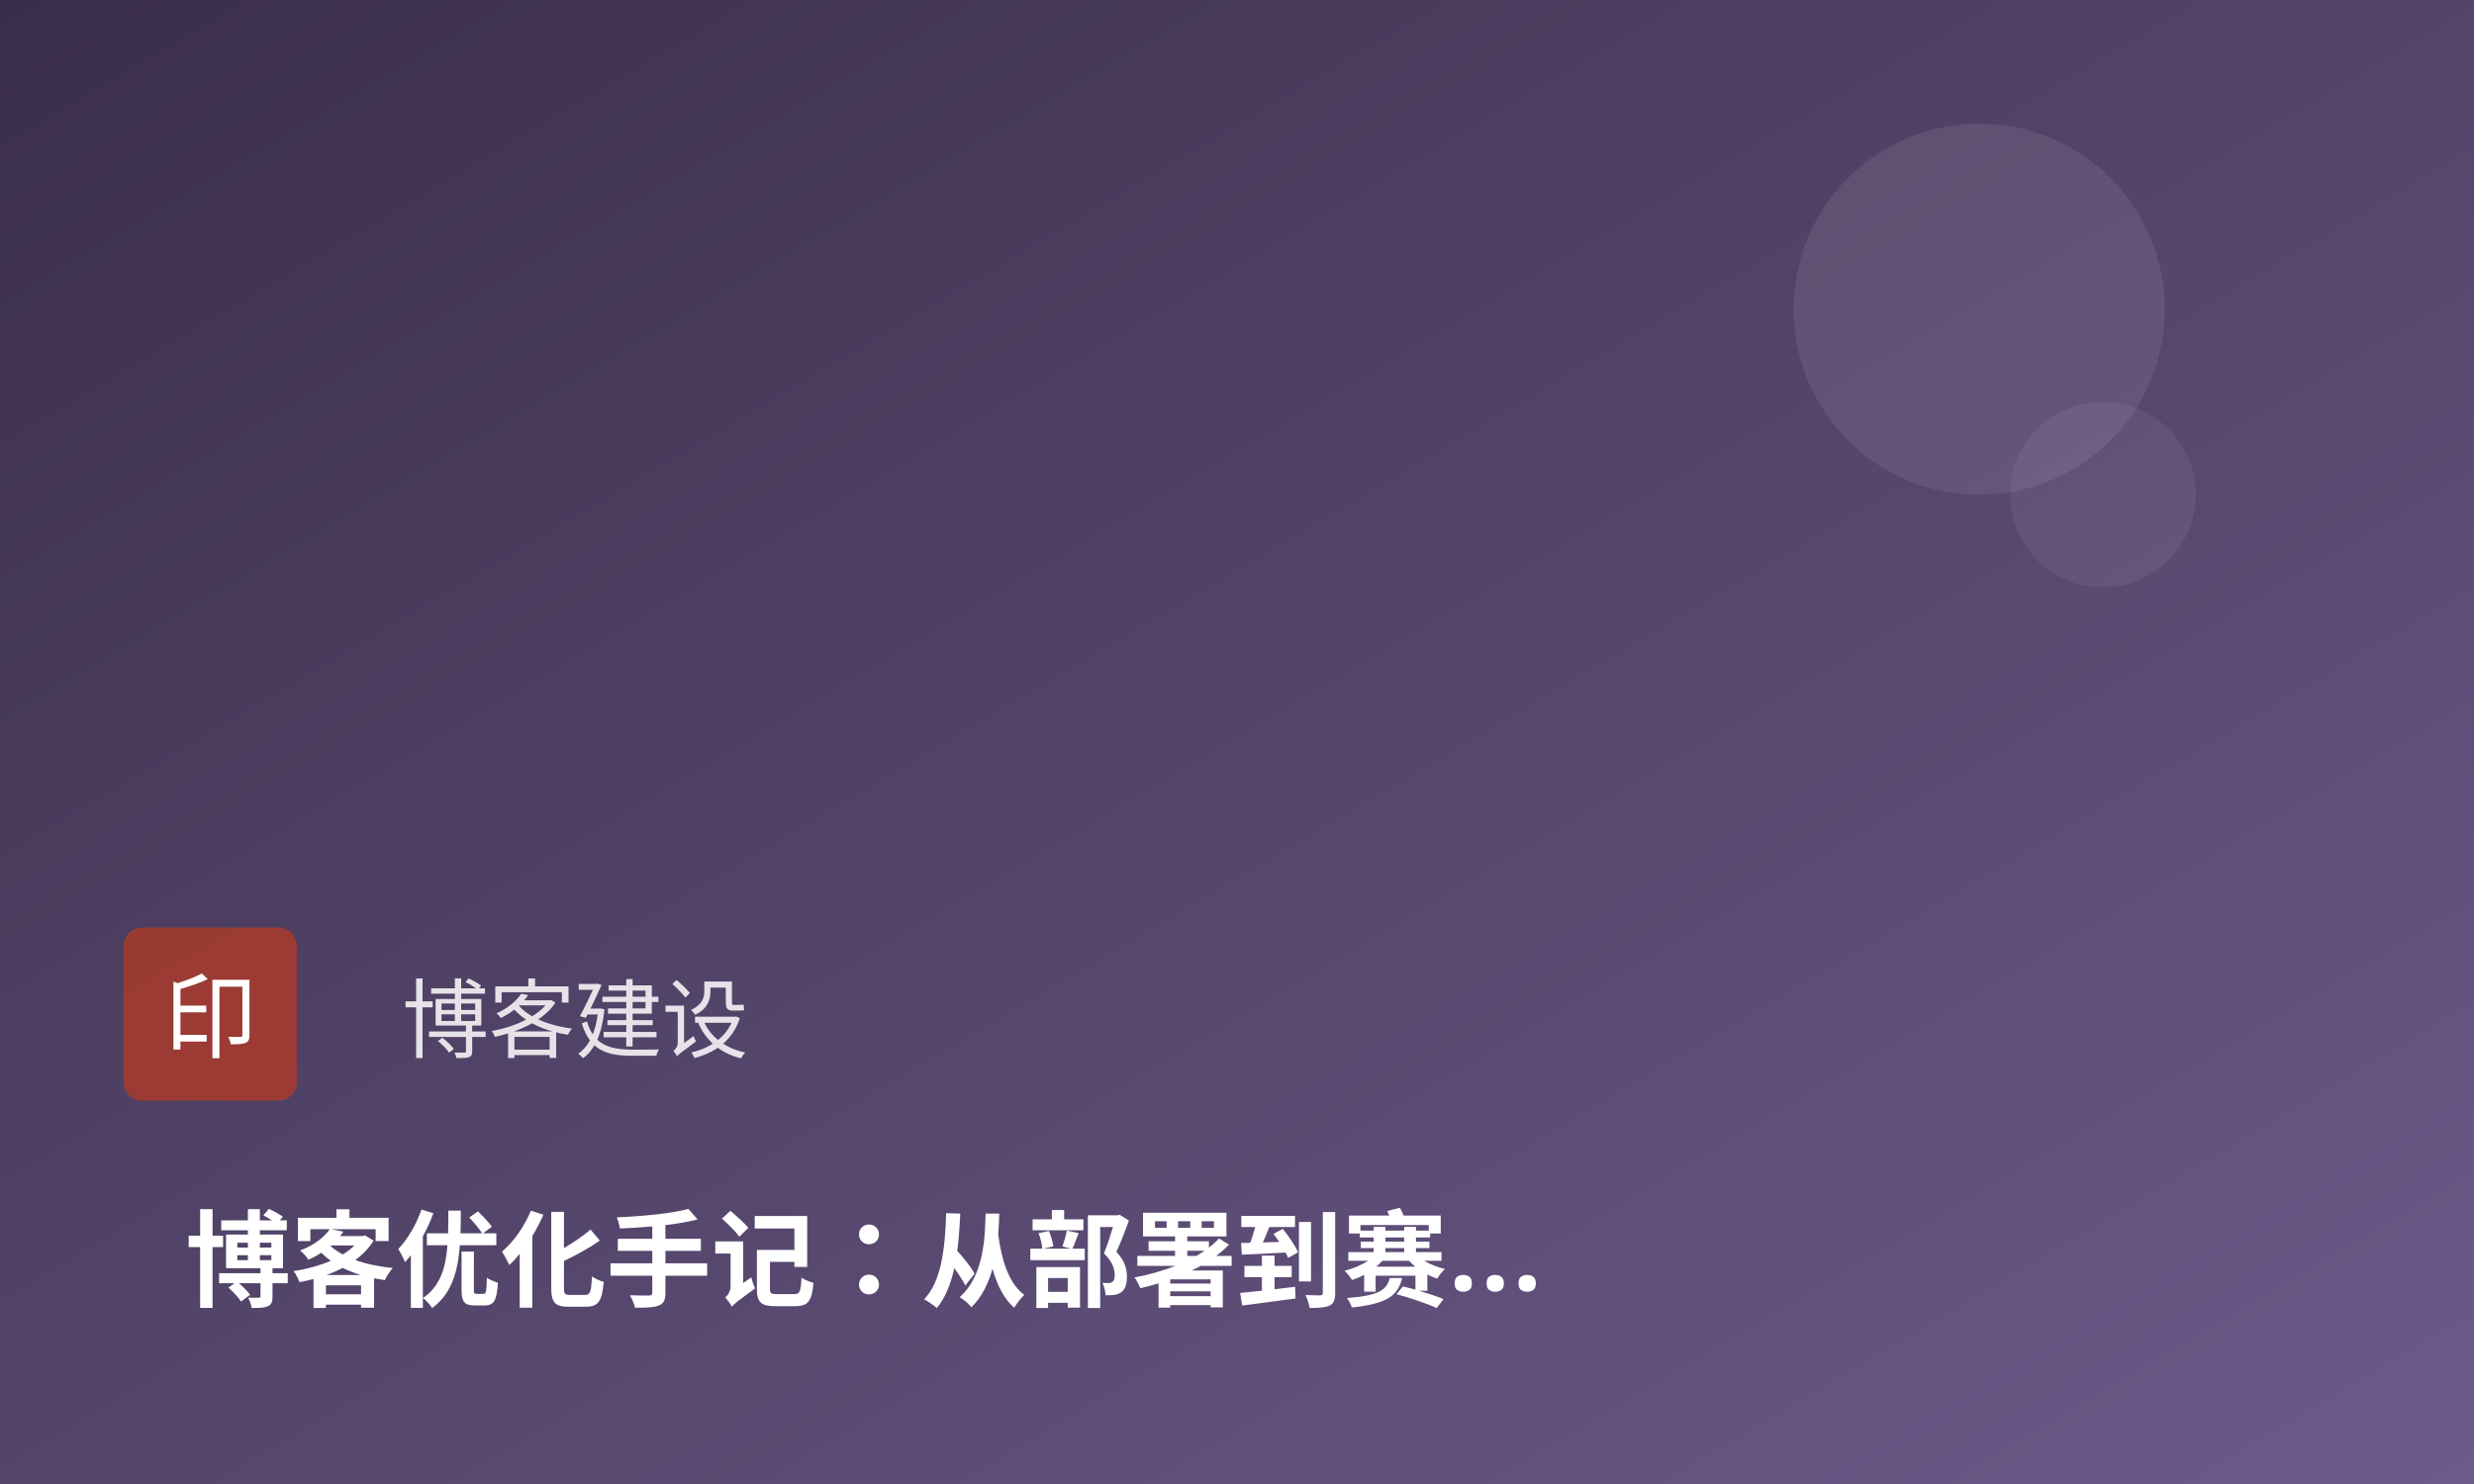
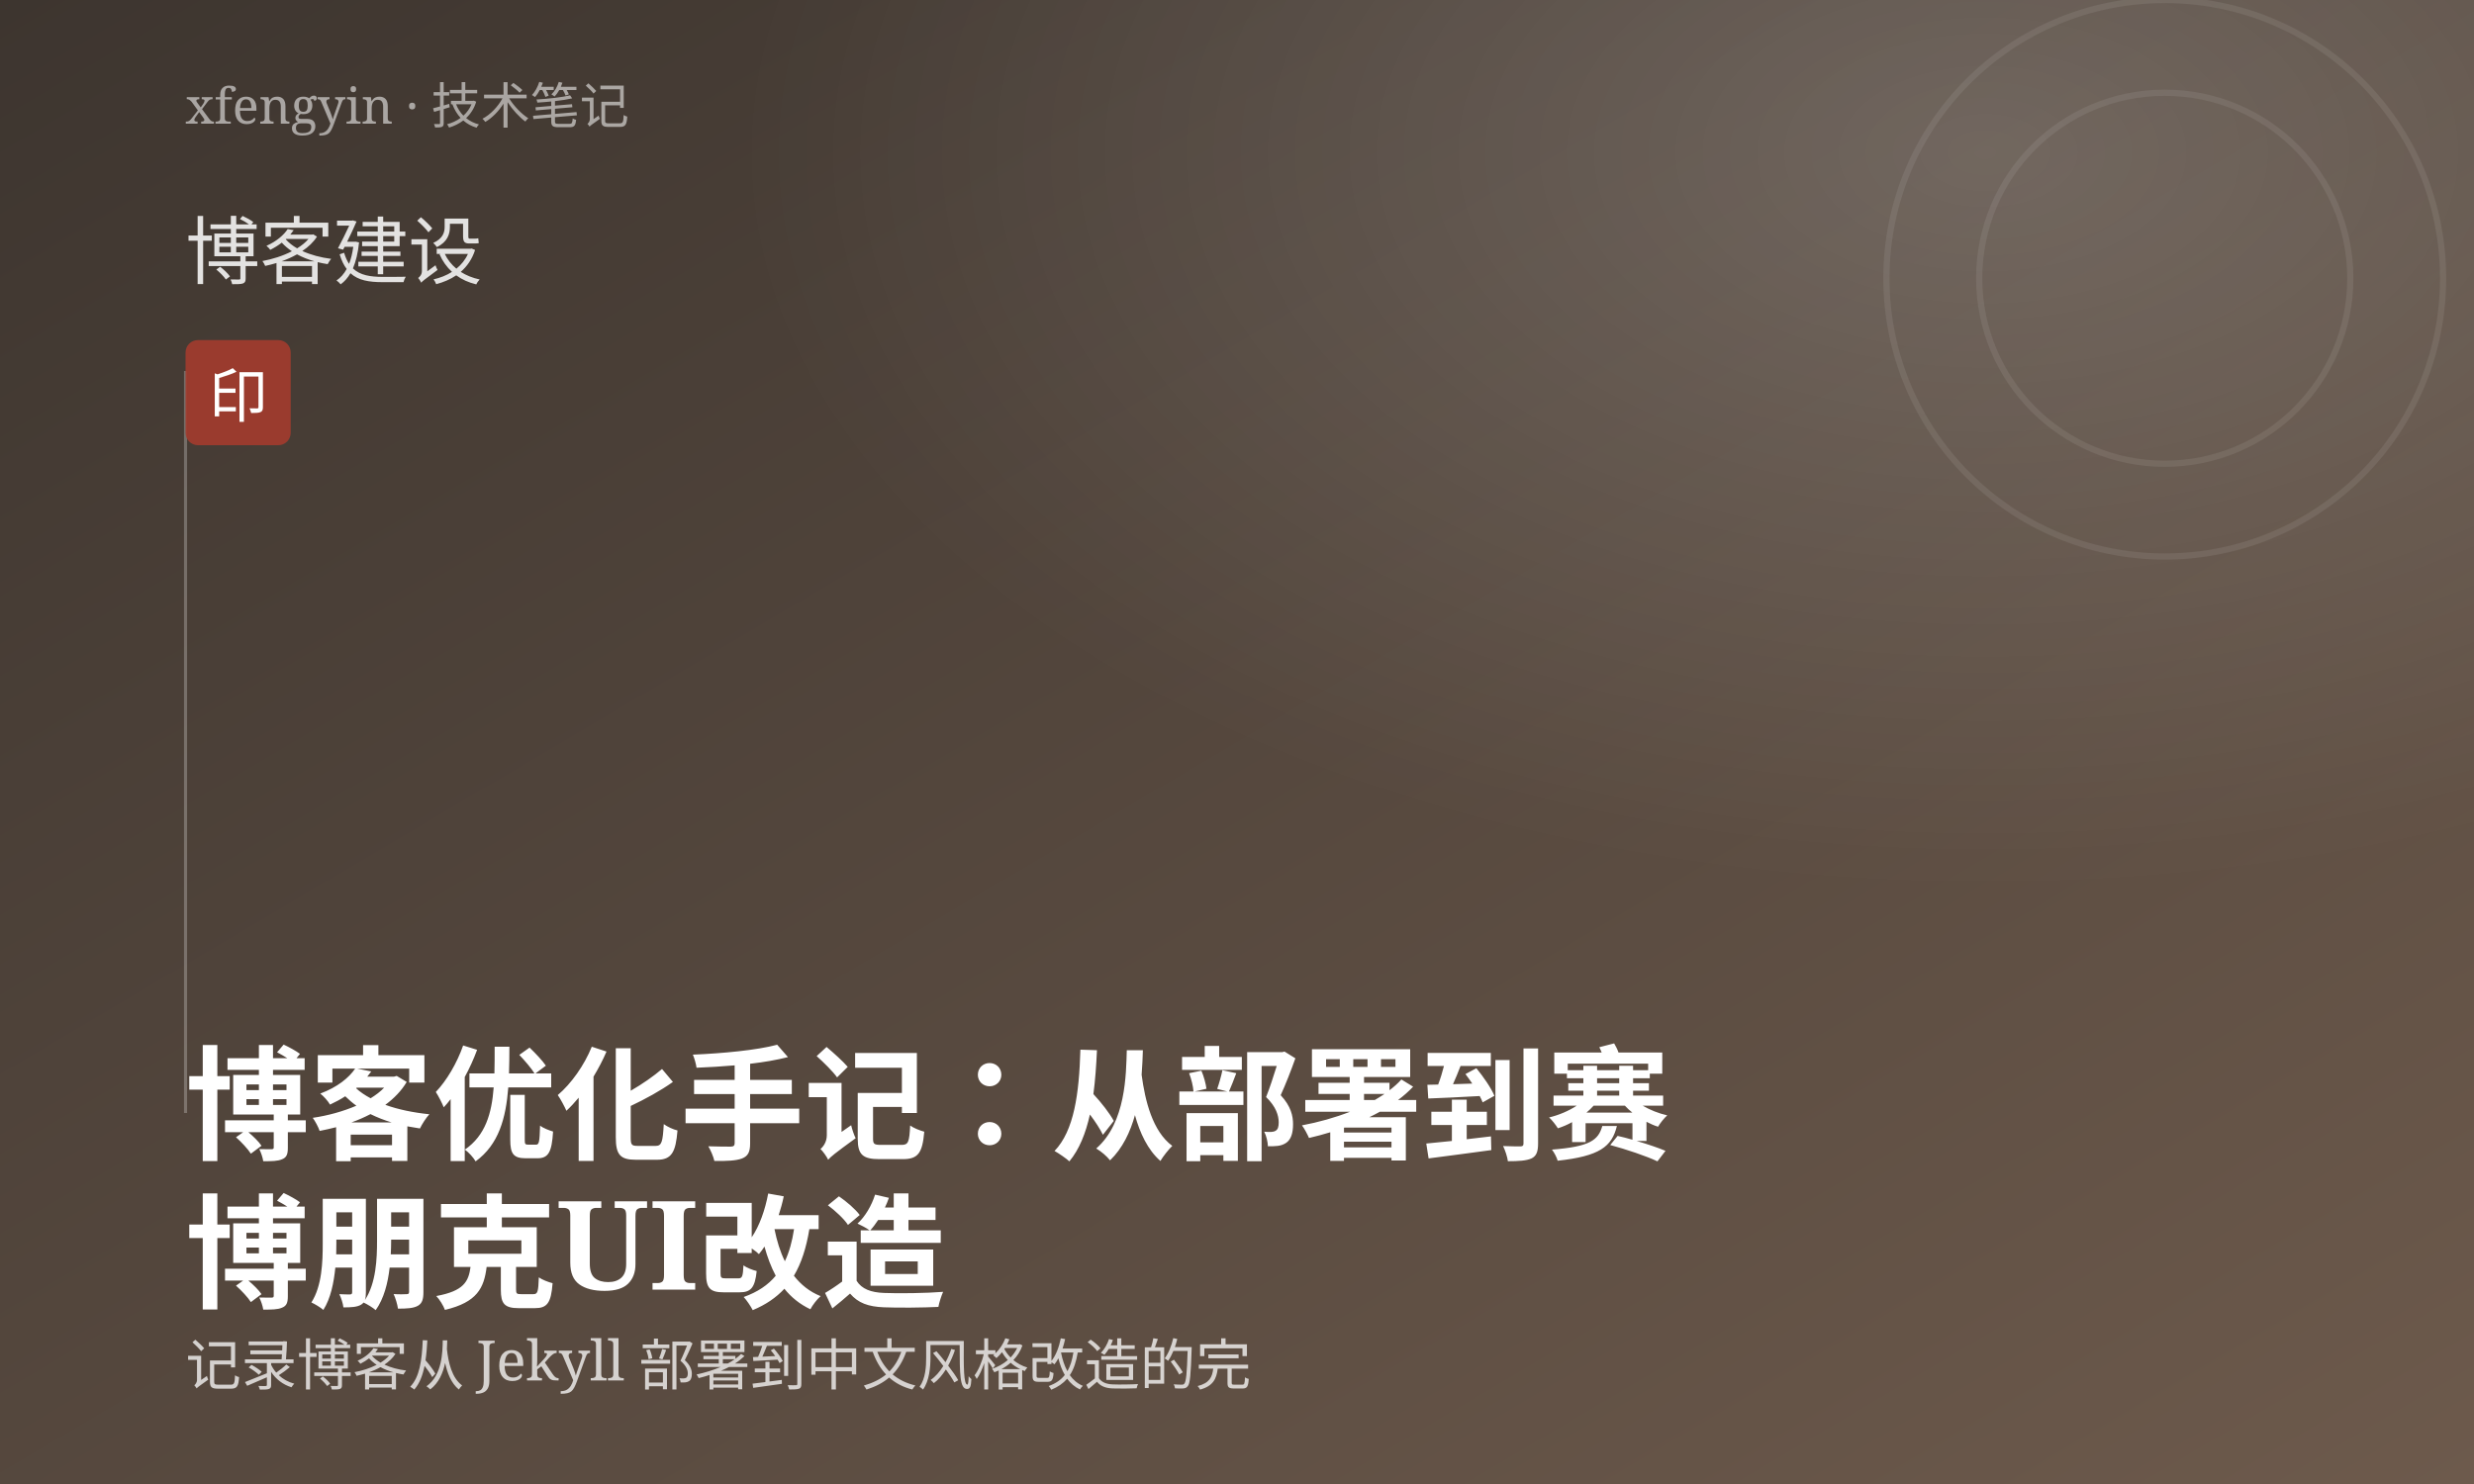
<svg xmlns="http://www.w3.org/2000/svg" width="800" height="480" viewBox="0 0 800 480">
  <defs>
    <linearGradient id="g" x1="0" y1="0" x2="1" y2="1">
-       <stop offset="0%" stop-color="#3a2f4a" />
-       <stop offset="100%" stop-color="#6d5a8a" />
+       <stop offset="0%" stop-color="#3d352f" />
+       <stop offset="100%" stop-color="#6d5a4c" />
    </linearGradient>
+     <radialGradient id="glow" cx="0.8" cy="0.1" r="0.5">
+       <stop offset="0%" stop-color="rgba(255,255,255,0.18)" />
+       <stop offset="100%" stop-color="rgba(255,255,255,0)" />
+     </radialGradient>
  </defs>
  <rect width="800" height="480" fill="url(#g)" />
-   <circle cx="640" cy="100" r="60" fill="rgba(255,255,255,0.08)" />
-   <circle cx="680" cy="160" r="30" fill="rgba(255,255,255,0.06)" />
-   <rect x="40" y="300" width="56" height="56" fill="#a33b2e" opacity="0.9" rx="6" />
-   <text x="68" y="340" font-size="30" fill="#fff" text-anchor="middle" font-family="serif">印</text>
-   <text x="130" y="340" font-size="28" fill="rgba(255,255,255,0.85)" font-family="serif">博客建设</text>
-   <text x="60" y="420" font-size="34" fill="#fff" font-family="serif" font-weight="bold">博客优化手记：从部署到赛…</text>
+   <rect width="800" height="480" fill="url(#glow)" />
+   <circle cx="700" cy="90" r="90" fill="none" stroke="rgba(255,255,255,0.08)" stroke-width="2" />
+   <circle cx="700" cy="90" r="60" fill="none" stroke="rgba(255,255,255,0.08)" stroke-width="2" />
+   <line x1="60" y1="120" x2="60" y2="360" stroke="rgba(255,255,255,0.25)" stroke-width="1" />
+   <text x="60" y="90" font-size="24" fill="rgba(255,255,255,0.85)" font-family="serif">博客建设</text>
+   <rect x="60" y="110" width="34" height="34" rx="4" fill="#a33b2e" opacity="0.9" />
+   <text x="77" y="135" font-size="19" fill="#fff" text-anchor="middle" font-family="serif">印</text>
+   <text x="60" y="372" font-size="40" fill="#fff" font-family="serif" font-weight="bold">博客优化手记：从部署到赛</text>
+   <text x="60" y="420" font-size="40" fill="#fff" font-family="serif" font-weight="bold">博朋克UI改造</text>
+   <text x="60" y="448" font-size="18" fill="rgba(255,255,255,0.75)" font-family="serif">记录博客从 Jekyll 部署到中文风格改造的完</text>
+   <text x="60" y="40" font-size="16" fill="rgba(255,255,255,0.55)" font-family="serif">xfengyin · 技术笔记</text>
</svg>
